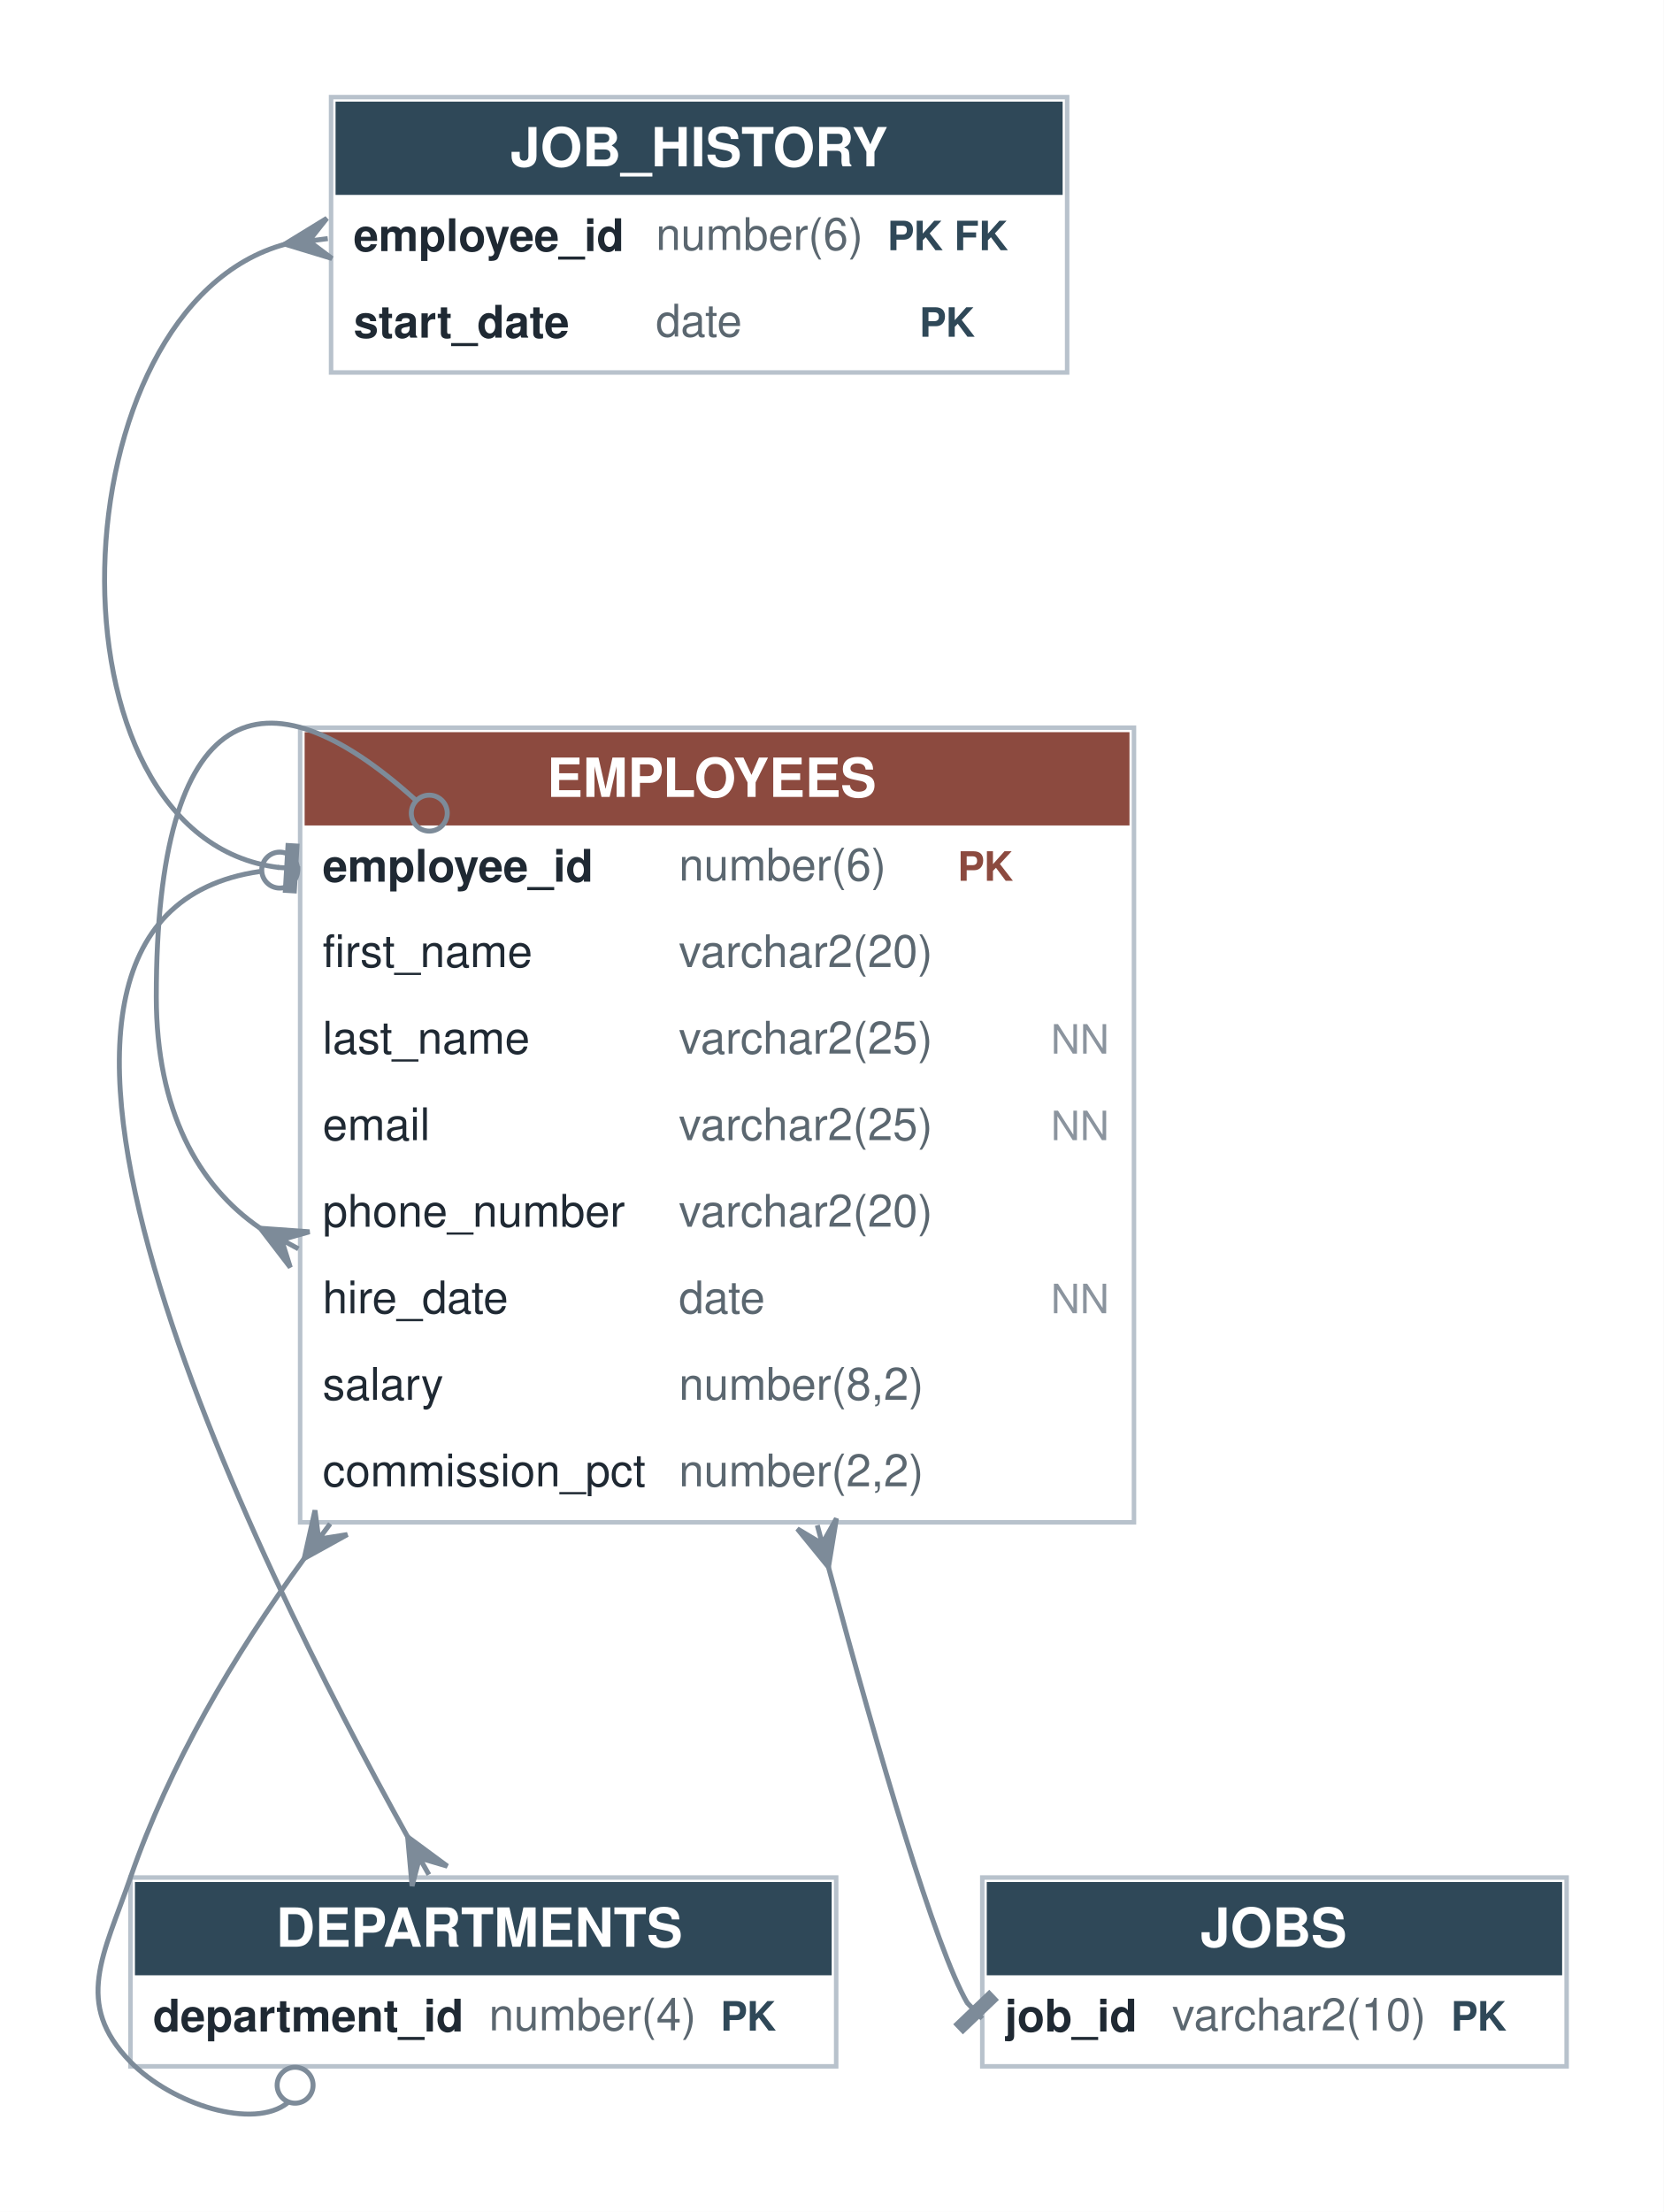
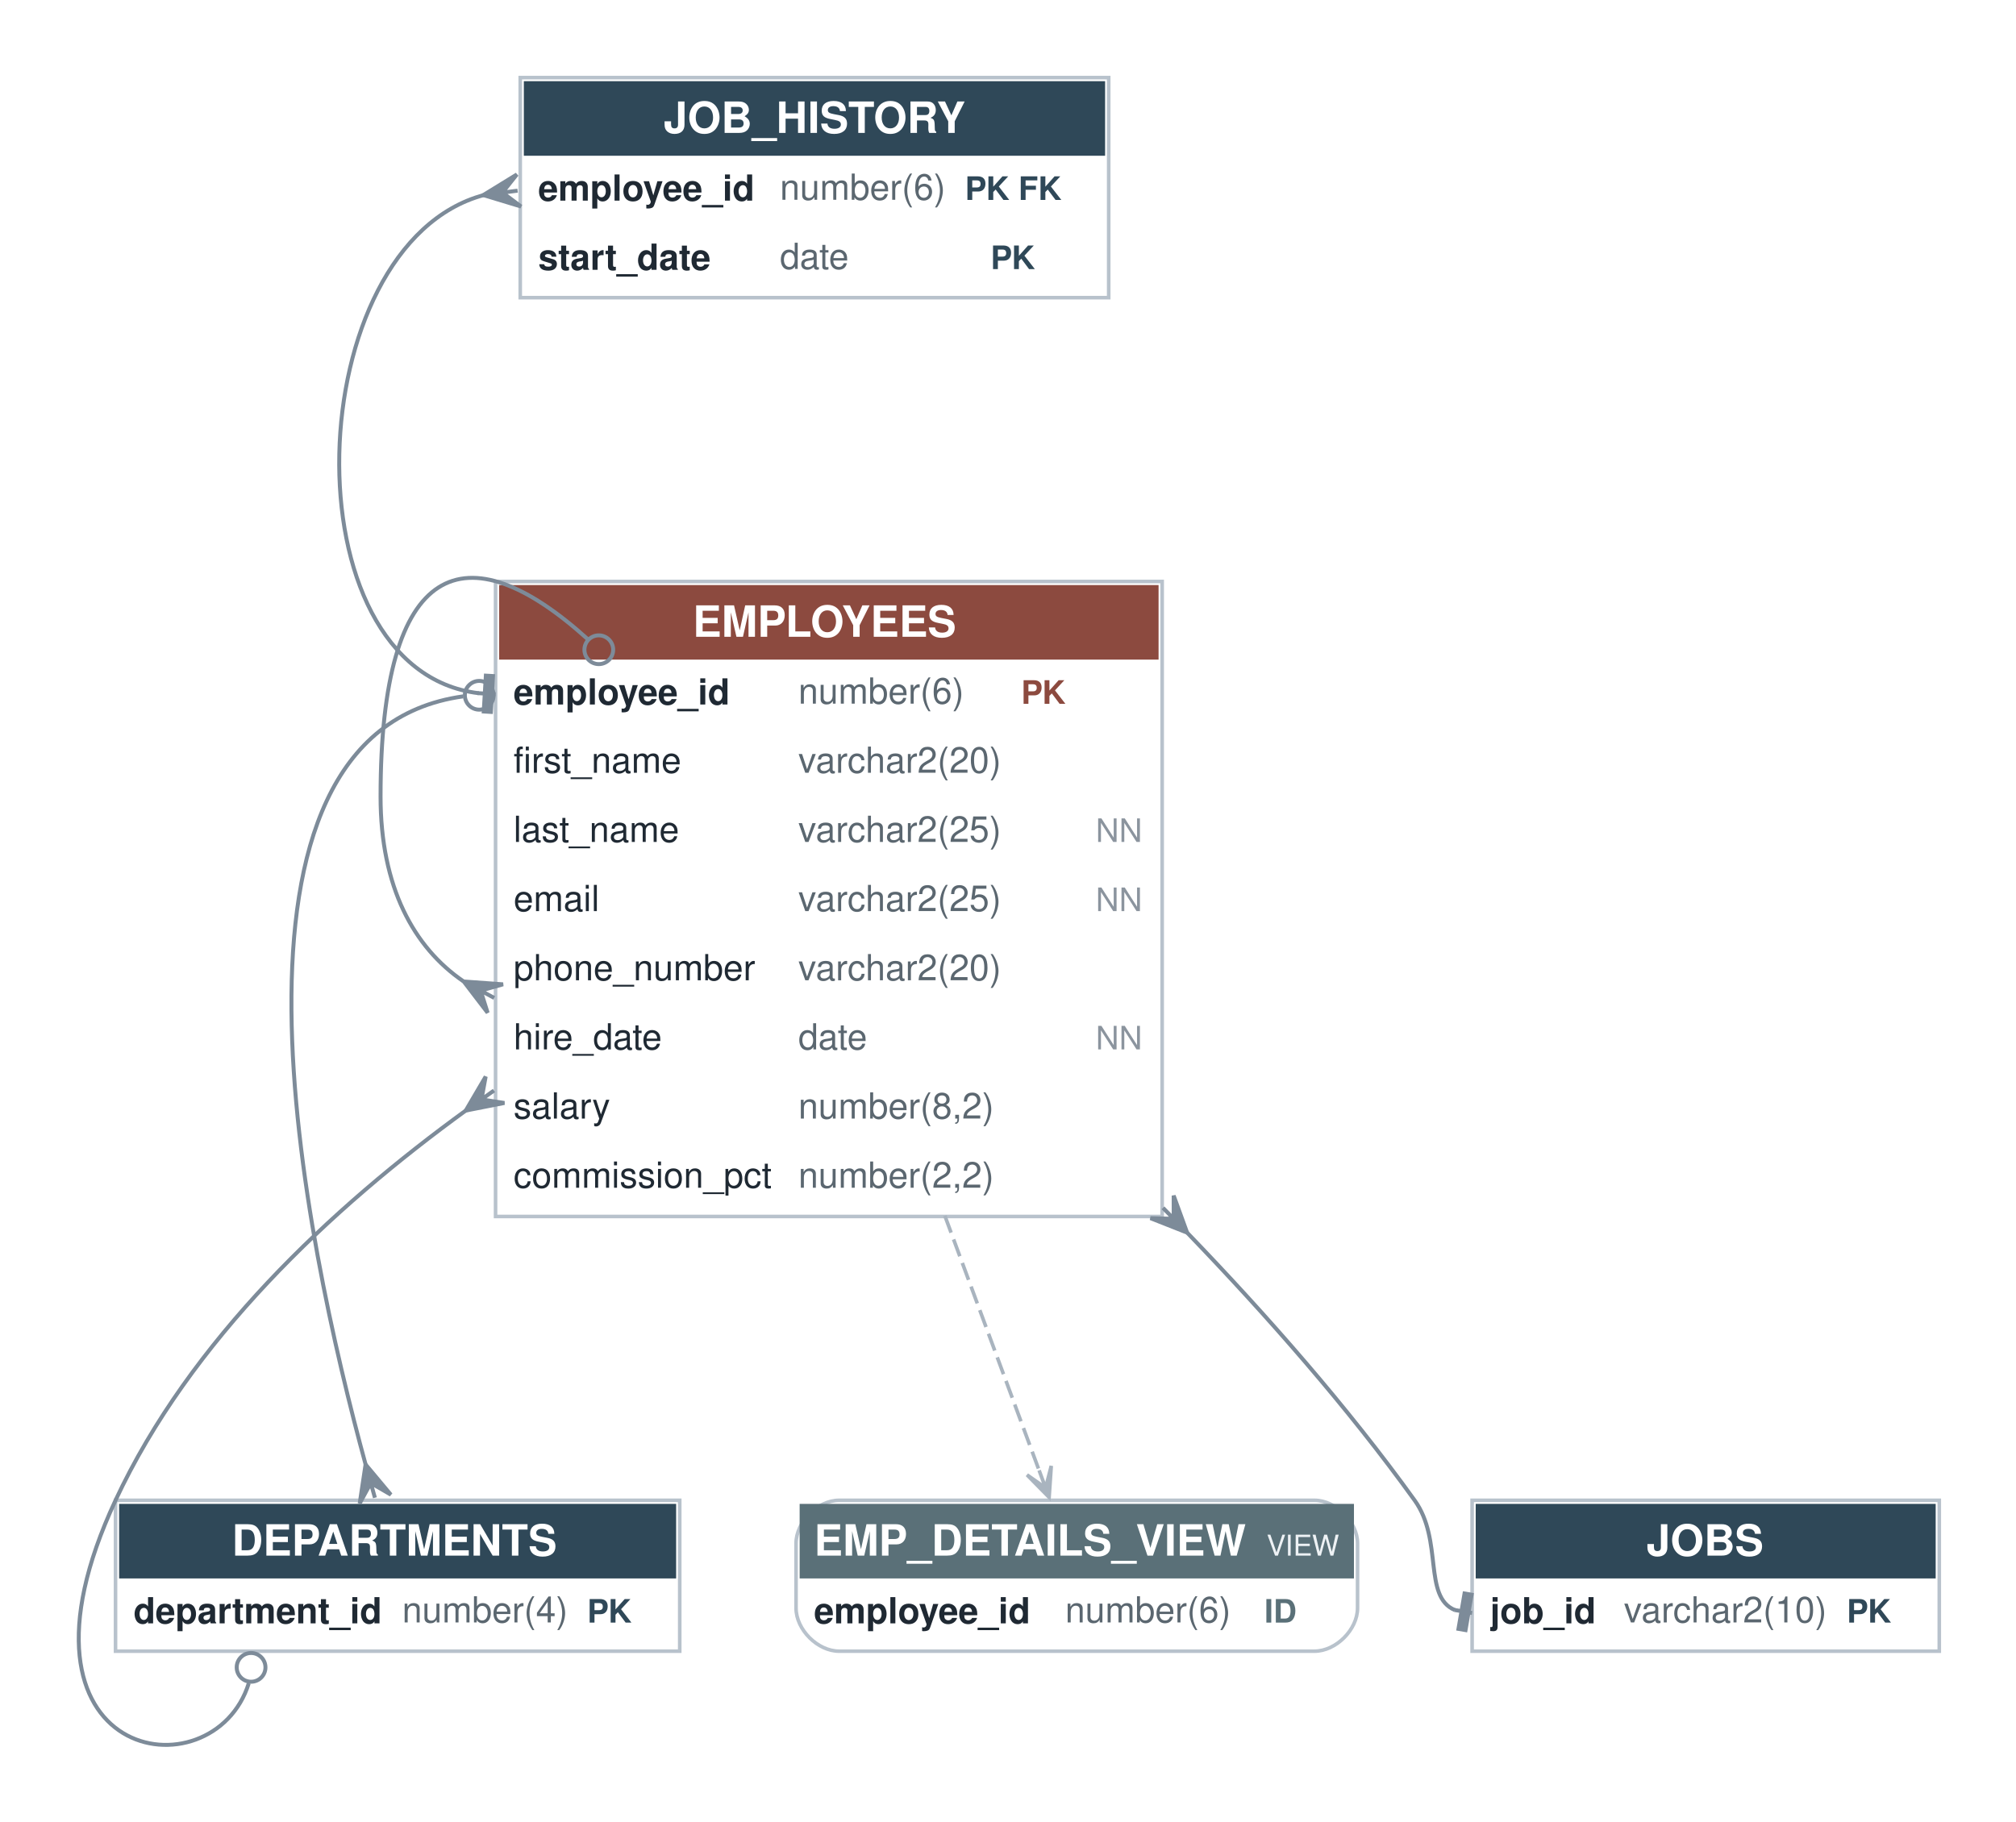
- <svg xmlns="http://www.w3.org/2000/svg" width="370pt" height="492pt" viewBox="0.00 0.00 370.00 492.00">
-   <g id="graph0" class="graph" transform="scale(1 1) rotate(0) translate(21.6 470.37)">
-     <polygon fill="white" stroke="none" points="-21.6,21.6 -21.6,-470.37 348.52,-470.37 348.52,21.6 -21.6,21.6" />
+ <svg xmlns="http://www.w3.org/2000/svg" width="561pt" height="507pt" viewBox="0.00 0.00 561.00 507.00">
+   <g id="graph0" class="graph" transform="scale(1 1) rotate(0) translate(21.6 485.89)">
+     <polygon fill="white" stroke="none" points="-21.6,21.6 -21.6,-485.89 539.65,-485.89 539.65,21.6 -21.6,21.6" />
    <g id="node1" class="node">
-       <polygon fill="#ffffff" stroke="none" points="45.17,-131.77 45.17,-308.52 230.67,-308.52 230.67,-131.77 45.17,-131.77" />
-       <polygon fill="none" stroke="#b8c2cc" points="45.17,-131.77 45.17,-308.52 230.67,-308.52 230.67,-131.77 45.17,-131.77" />
-       <polygon fill="#8c4a3f" stroke="none" points="46.17,-286.77 46.17,-307.52 229.67,-307.52 229.67,-286.77 46.17,-286.77" />
-       <text xml:space="preserve" text-anchor="start" x="100.05" y="-293.12" font-family="Helvetica,Arial,sans-serif" font-weight="bold" font-size="12.00" fill="white">EMPLOYEES</text>
-       <text xml:space="preserve" text-anchor="start" x="50.17" y="-274.27" font-family="Helvetica,Arial,sans-serif" font-weight="bold" font-size="10.00" fill="#1f2933">employee_id</text>
-       <text xml:space="preserve" text-anchor="start" x="129.42" y="-274.52" font-family="Helvetica,Arial,sans-serif" font-size="10.00" fill="#5b6770">number(6)</text>
-       <text xml:space="preserve" text-anchor="start" x="191.42" y="-274.47" font-family="Helvetica,Arial,sans-serif" font-weight="bold" font-size="9.00" fill="#8c4a3f">PK</text>
-       <text xml:space="preserve" text-anchor="start" x="50.17" y="-255.27" font-family="Helvetica,Arial,sans-serif" font-size="10.00" fill="#1f2933">first_name</text>
-       <text xml:space="preserve" text-anchor="start" x="129.42" y="-255.27" font-family="Helvetica,Arial,sans-serif" font-size="10.00" fill="#5b6770">varchar2(20)</text>
-       <text xml:space="preserve" text-anchor="start" x="50.17" y="-236.02" font-family="Helvetica,Arial,sans-serif" font-size="10.00" fill="#1f2933">last_name</text>
-       <text xml:space="preserve" text-anchor="start" x="129.42" y="-236.02" font-family="Helvetica,Arial,sans-serif" font-size="10.00" fill="#5b6770">varchar2(25)</text>
-       <text xml:space="preserve" text-anchor="start" x="212.17" y="-236.02" font-family="Helvetica,Arial,sans-serif" font-size="9.00" fill="#8b949e">NN</text>
-       <text xml:space="preserve" text-anchor="start" x="50.17" y="-216.77" font-family="Helvetica,Arial,sans-serif" font-size="10.00" fill="#1f2933">email</text>
-       <text xml:space="preserve" text-anchor="start" x="129.42" y="-216.77" font-family="Helvetica,Arial,sans-serif" font-size="10.00" fill="#5b6770">varchar2(25)</text>
-       <text xml:space="preserve" text-anchor="start" x="212.17" y="-216.77" font-family="Helvetica,Arial,sans-serif" font-size="9.00" fill="#8b949e">NN</text>
-       <text xml:space="preserve" text-anchor="start" x="50.17" y="-197.52" font-family="Helvetica,Arial,sans-serif" font-size="10.00" fill="#1f2933">phone_number</text>
-       <text xml:space="preserve" text-anchor="start" x="129.42" y="-197.52" font-family="Helvetica,Arial,sans-serif" font-size="10.00" fill="#5b6770">varchar2(20)</text>
-       <text xml:space="preserve" text-anchor="start" x="50.17" y="-178.27" font-family="Helvetica,Arial,sans-serif" font-size="10.00" fill="#1f2933">hire_date</text>
-       <text xml:space="preserve" text-anchor="start" x="129.42" y="-178.27" font-family="Helvetica,Arial,sans-serif" font-size="10.00" fill="#5b6770">date</text>
-       <text xml:space="preserve" text-anchor="start" x="212.17" y="-178.27" font-family="Helvetica,Arial,sans-serif" font-size="9.00" fill="#8b949e">NN</text>
-       <text xml:space="preserve" text-anchor="start" x="50.17" y="-159.02" font-family="Helvetica,Arial,sans-serif" font-size="10.00" fill="#1f2933">salary</text>
-       <text xml:space="preserve" text-anchor="start" x="129.42" y="-159.02" font-family="Helvetica,Arial,sans-serif" font-size="10.00" fill="#5b6770">number(8,2)</text>
-       <text xml:space="preserve" text-anchor="start" x="50.17" y="-139.77" font-family="Helvetica,Arial,sans-serif" font-size="10.00" fill="#1f2933">commission_pct</text>
-       <text xml:space="preserve" text-anchor="start" x="129.42" y="-139.77" font-family="Helvetica,Arial,sans-serif" font-size="10.00" fill="#5b6770">number(2,2)</text>
+       <polygon fill="#ffffff" stroke="none" points="116.3,-147.29 116.3,-324.04 301.8,-324.04 301.8,-147.29 116.3,-147.29" />
+       <polygon fill="none" stroke="#b8c2cc" points="116.3,-147.29 116.3,-324.04 301.8,-324.04 301.8,-147.29 116.3,-147.29" />
+       <polygon fill="#8c4a3f" stroke="none" points="117.3,-302.29 117.3,-323.04 300.8,-323.04 300.8,-302.29 117.3,-302.29" />
+       <text xml:space="preserve" text-anchor="start" x="171.17" y="-308.64" font-family="Helvetica,Arial,sans-serif" font-weight="bold" font-size="12.00" fill="white">EMPLOYEES</text>
+       <text xml:space="preserve" text-anchor="start" x="121.3" y="-289.79" font-family="Helvetica,Arial,sans-serif" font-weight="bold" font-size="10.00" fill="#1f2933">employee_id</text>
+       <text xml:space="preserve" text-anchor="start" x="200.55" y="-290.04" font-family="Helvetica,Arial,sans-serif" font-size="10.00" fill="#5b6770">number(6)</text>
+       <text xml:space="preserve" text-anchor="start" x="262.55" y="-289.99" font-family="Helvetica,Arial,sans-serif" font-weight="bold" font-size="9.00" fill="#8c4a3f">PK</text>
+       <text xml:space="preserve" text-anchor="start" x="121.3" y="-270.79" font-family="Helvetica,Arial,sans-serif" font-size="10.00" fill="#1f2933">first_name</text>
+       <text xml:space="preserve" text-anchor="start" x="200.55" y="-270.79" font-family="Helvetica,Arial,sans-serif" font-size="10.00" fill="#5b6770">varchar2(20)</text>
+       <text xml:space="preserve" text-anchor="start" x="121.3" y="-251.54" font-family="Helvetica,Arial,sans-serif" font-size="10.00" fill="#1f2933">last_name</text>
+       <text xml:space="preserve" text-anchor="start" x="200.55" y="-251.54" font-family="Helvetica,Arial,sans-serif" font-size="10.00" fill="#5b6770">varchar2(25)</text>
+       <text xml:space="preserve" text-anchor="start" x="283.3" y="-251.54" font-family="Helvetica,Arial,sans-serif" font-size="9.00" fill="#8b949e">NN</text>
+       <text xml:space="preserve" text-anchor="start" x="121.3" y="-232.29" font-family="Helvetica,Arial,sans-serif" font-size="10.00" fill="#1f2933">email</text>
+       <text xml:space="preserve" text-anchor="start" x="200.55" y="-232.29" font-family="Helvetica,Arial,sans-serif" font-size="10.00" fill="#5b6770">varchar2(25)</text>
+       <text xml:space="preserve" text-anchor="start" x="283.3" y="-232.29" font-family="Helvetica,Arial,sans-serif" font-size="9.00" fill="#8b949e">NN</text>
+       <text xml:space="preserve" text-anchor="start" x="121.3" y="-213.04" font-family="Helvetica,Arial,sans-serif" font-size="10.00" fill="#1f2933">phone_number</text>
+       <text xml:space="preserve" text-anchor="start" x="200.55" y="-213.04" font-family="Helvetica,Arial,sans-serif" font-size="10.00" fill="#5b6770">varchar2(20)</text>
+       <text xml:space="preserve" text-anchor="start" x="121.3" y="-193.79" font-family="Helvetica,Arial,sans-serif" font-size="10.00" fill="#1f2933">hire_date</text>
+       <text xml:space="preserve" text-anchor="start" x="200.55" y="-193.79" font-family="Helvetica,Arial,sans-serif" font-size="10.00" fill="#5b6770">date</text>
+       <text xml:space="preserve" text-anchor="start" x="283.3" y="-193.79" font-family="Helvetica,Arial,sans-serif" font-size="9.00" fill="#8b949e">NN</text>
+       <text xml:space="preserve" text-anchor="start" x="121.3" y="-174.54" font-family="Helvetica,Arial,sans-serif" font-size="10.00" fill="#1f2933">salary</text>
+       <text xml:space="preserve" text-anchor="start" x="200.55" y="-174.54" font-family="Helvetica,Arial,sans-serif" font-size="10.00" fill="#5b6770">number(8,2)</text>
+       <text xml:space="preserve" text-anchor="start" x="121.3" y="-155.29" font-family="Helvetica,Arial,sans-serif" font-size="10.00" fill="#1f2933">commission_pct</text>
+       <text xml:space="preserve" text-anchor="start" x="200.55" y="-155.29" font-family="Helvetica,Arial,sans-serif" font-size="10.00" fill="#5b6770">number(2,2)</text>
    </g>
    <g id="edge4" class="edge">
-       <path fill="none" stroke="#7d8b99" stroke-width="1.1" d="M36.26,-197.2C22.41,-206.66 13.17,-223.46 13.17,-248.64 13.17,-314.8 36.95,-323.06 70.76,-292.52" />
-       <polygon fill="#7d8b99" stroke="#7d8b99" stroke-width="1.1" points="36.31,-197.17 47.25,-196.39 41.04,-194.63 44.79,-192.6 44.79,-192.6 44.79,-192.6 41.04,-194.63 42.98,-188.47 36.31,-197.17" />
-       <ellipse fill="none" stroke="#7d8b99" stroke-width="1.1" cx="73.9" cy="-289.51" rx="4" ry="4" />
+       <path fill="none" stroke="#7d8b99" stroke-width="1.1" d="M107.38,-212.73C93.53,-222.19 84.3,-238.98 84.3,-264.17 84.3,-330.33 108.08,-338.58 141.89,-308.04" />
+       <polygon fill="#7d8b99" stroke="#7d8b99" stroke-width="1.1" points="107.44,-212.7 118.38,-211.91 112.16,-210.15 115.92,-208.13 115.92,-208.13 115.92,-208.13 112.16,-210.15 114.1,-203.99 107.44,-212.7" />
+       <ellipse fill="none" stroke="#7d8b99" stroke-width="1.1" cx="145.03" cy="-305.04" rx="4" ry="4" />
    </g>
    <g id="node2" class="node">
-       <polygon fill="#ffffff" stroke="none" points="7.42,-10.77 7.42,-52.77 164.42,-52.77 164.42,-10.77 7.42,-10.77" />
-       <polygon fill="none" stroke="#b8c2cc" points="7.42,-10.77 7.42,-52.77 164.42,-52.77 164.42,-10.77 7.42,-10.77" />
-       <polygon fill="#2f4858" stroke="none" points="8.42,-31.02 8.42,-51.77 163.42,-51.77 163.42,-31.02 8.42,-31.02" />
-       <text xml:space="preserve" text-anchor="start" x="39.8" y="-37.37" font-family="Helvetica,Arial,sans-serif" font-weight="bold" font-size="12.00" fill="white">DEPARTMENTS</text>
-       <text xml:space="preserve" text-anchor="start" x="12.42" y="-18.52" font-family="Helvetica,Arial,sans-serif" font-weight="bold" font-size="10.00" fill="#1f2933">department_id</text>
-       <text xml:space="preserve" text-anchor="start" x="87.17" y="-18.77" font-family="Helvetica,Arial,sans-serif" font-size="10.00" fill="#5b6770">number(4)</text>
-       <text xml:space="preserve" text-anchor="start" x="138.67" y="-18.72" font-family="Helvetica,Arial,sans-serif" font-weight="bold" font-size="9.00" fill="#2f4858">PK</text>
+       <polygon fill="#ffffff" stroke="none" points="10.55,-26.29 10.55,-68.29 167.55,-68.29 167.55,-26.29 10.55,-26.29" />
+       <polygon fill="none" stroke="#b8c2cc" points="10.55,-26.29 10.55,-68.29 167.55,-68.29 167.55,-26.29 10.55,-26.29" />
+       <polygon fill="#2f4858" stroke="none" points="11.55,-46.54 11.55,-67.29 166.55,-67.29 166.55,-46.54 11.55,-46.54" />
+       <text xml:space="preserve" text-anchor="start" x="42.92" y="-52.89" font-family="Helvetica,Arial,sans-serif" font-weight="bold" font-size="12.00" fill="white">DEPARTMENTS</text>
+       <text xml:space="preserve" text-anchor="start" x="15.55" y="-34.04" font-family="Helvetica,Arial,sans-serif" font-weight="bold" font-size="10.00" fill="#1f2933">department_id</text>
+       <text xml:space="preserve" text-anchor="start" x="90.3" y="-34.29" font-family="Helvetica,Arial,sans-serif" font-size="10.00" fill="#5b6770">number(4)</text>
+       <text xml:space="preserve" text-anchor="start" x="141.8" y="-34.24" font-family="Helvetica,Arial,sans-serif" font-weight="bold" font-size="9.00" fill="#2f4858">PK</text>
    </g>
    <g id="edge2" class="edge">
-       <path fill="none" stroke="#7d8b99" stroke-width="1.1" d="M46.13,-123.81C30.25,-102.02 16.08,-77.84 7.42,-52.77 1.47,-35.54 -5.29,-24.82 7.42,-11.77 16.72,-2.22 34.91,3.43 42.43,-2.69" />
-       <polygon fill="#7d8b99" stroke="#7d8b99" stroke-width="1.1" points="46.08,-123.74 48.47,-134.44 49.3,-128.03 51.85,-131.45 51.85,-131.45 51.85,-131.45 49.3,-128.03 55.68,-129.05 46.08,-123.74" />
-       <ellipse fill="none" stroke="#7d8b99" stroke-width="1.1" cx="44.05" cy="-6.57" rx="4" ry="4" />
+       <path fill="none" stroke="#7d8b99" stroke-width="1.1" d="M108.36,-177.03C70.34,-149.46 31.27,-112.71 10.55,-68.29 -23.61,4.91 37.83,14.25 47.63,-17.38" />
+       <polygon fill="#7d8b99" stroke="#7d8b99" stroke-width="1.1" points="108,-176.77 113.55,-186.23 112.38,-179.87 115.85,-182.34 115.85,-182.34 115.85,-182.34 112.38,-179.87 118.76,-178.89 108,-176.77" />
+       <ellipse fill="none" stroke="#7d8b99" stroke-width="1.1" cx="48.27" cy="-21.79" rx="4" ry="4" />
    </g>
    <g id="node3" class="node">
-       <polygon fill="#ffffff" stroke="none" points="196.92,-10.77 196.92,-52.77 326.92,-52.77 326.92,-10.77 196.92,-10.77" />
-       <polygon fill="none" stroke="#b8c2cc" points="196.92,-10.77 196.92,-52.77 326.92,-52.77 326.92,-10.77 196.92,-10.77" />
-       <polygon fill="#2f4858" stroke="none" points="197.92,-31.02 197.92,-51.77 325.92,-51.77 325.92,-31.02 197.92,-31.02" />
-       <text xml:space="preserve" text-anchor="start" x="245.42" y="-37.37" font-family="Helvetica,Arial,sans-serif" font-weight="bold" font-size="12.00" fill="white">JOBS</text>
-       <text xml:space="preserve" text-anchor="start" x="201.92" y="-18.52" font-family="Helvetica,Arial,sans-serif" font-weight="bold" font-size="10.00" fill="#1f2933">job_id</text>
-       <text xml:space="preserve" text-anchor="start" x="239.17" y="-18.77" font-family="Helvetica,Arial,sans-serif" font-size="10.00" fill="#5b6770">varchar2(10)</text>
-       <text xml:space="preserve" text-anchor="start" x="301.17" y="-18.72" font-family="Helvetica,Arial,sans-serif" font-weight="bold" font-size="9.00" fill="#2f4858">PK</text>
+       <path fill="#ffffff" stroke="none" d="M211.92,-26.29C211.92,-26.29 344.17,-26.29 344.17,-26.29 350.17,-26.29 356.17,-32.29 356.17,-38.29 356.17,-38.29 356.17,-56.29 356.17,-56.29 356.17,-62.29 350.17,-68.29 344.17,-68.29 344.17,-68.29 211.92,-68.29 211.92,-68.29 205.92,-68.29 199.92,-62.29 199.92,-56.29 199.92,-56.29 199.92,-38.29 199.92,-38.29 199.92,-32.29 205.92,-26.29 211.92,-26.29" />
+       <path fill="none" stroke="#b8c2cc" d="M211.92,-26.29C211.92,-26.29 344.17,-26.29 344.17,-26.29 350.17,-26.29 356.17,-32.29 356.17,-38.29 356.17,-38.29 356.17,-56.29 356.17,-56.29 356.17,-62.29 350.17,-68.29 344.17,-68.29 344.17,-68.29 211.92,-68.29 211.92,-68.29 205.92,-68.29 199.92,-62.29 199.92,-56.29 199.92,-56.29 199.92,-38.29 199.92,-38.29 199.92,-32.29 205.92,-26.29 211.92,-26.29" />
+       <polygon fill="#5a7078" stroke="none" points="200.92,-46.54 200.92,-67.29 355.17,-67.29 355.17,-46.54 200.92,-46.54" />
+       <text xml:space="preserve" text-anchor="start" x="204.92" y="-52.89" font-family="Helvetica,Arial,sans-serif" font-weight="bold" font-size="12.00" fill="white">EMP_DETAILS_VIEW</text>
+       <text xml:space="preserve" text-anchor="start" x="326.42" y="-52.89" font-family="Helvetica,Arial,sans-serif" font-size="8.00" fill="#eef2f5">  VIEW</text>
+       <text xml:space="preserve" text-anchor="start" x="204.92" y="-34.04" font-family="Helvetica,Arial,sans-serif" font-weight="bold" font-size="10.00" fill="#1f2933">employee_id</text>
+       <text xml:space="preserve" text-anchor="start" x="274.8" y="-34.29" font-family="Helvetica,Arial,sans-serif" font-size="10.00" fill="#5b6770">number(6)</text>
+       <text xml:space="preserve" text-anchor="start" x="330.24" y="-34.24" font-family="Helvetica,Arial,sans-serif" font-weight="bold" font-size="9.00" fill="#5a7078">ID</text>
+     </g>
+     <g id="edge6" class="edge">
+       <path fill="none" stroke="#a9b4bf" stroke-dasharray="5,2" d="M241.33,-147.48C250.83,-121.8 260.57,-95.51 267.62,-76.45" />
+       <polygon fill="#a9b4bf" stroke="#a9b4bf" points="270.34,-69.12 270.94,-77.87 269.37,-71.73 267.56,-76.62 267.56,-76.62 267.56,-76.62 269.37,-71.73 264.19,-75.37 270.34,-69.12" />
+     </g>
+     <g id="node4" class="node">
+       <polygon fill="#ffffff" stroke="none" points="388.05,-26.29 388.05,-68.29 518.05,-68.29 518.05,-26.29 388.05,-26.29" />
+       <polygon fill="none" stroke="#b8c2cc" points="388.05,-26.29 388.05,-68.29 518.05,-68.29 518.05,-26.29 388.05,-26.29" />
+       <polygon fill="#2f4858" stroke="none" points="389.05,-46.54 389.05,-67.29 517.05,-67.29 517.05,-46.54 389.05,-46.54" />
+       <text xml:space="preserve" text-anchor="start" x="436.55" y="-52.89" font-family="Helvetica,Arial,sans-serif" font-weight="bold" font-size="12.00" fill="white">JOBS</text>
+       <text xml:space="preserve" text-anchor="start" x="393.05" y="-34.04" font-family="Helvetica,Arial,sans-serif" font-weight="bold" font-size="10.00" fill="#1f2933">job_id</text>
+       <text xml:space="preserve" text-anchor="start" x="430.3" y="-34.29" font-family="Helvetica,Arial,sans-serif" font-size="10.00" fill="#5b6770">varchar2(10)</text>
+       <text xml:space="preserve" text-anchor="start" x="492.3" y="-34.24" font-family="Helvetica,Arial,sans-serif" font-weight="bold" font-size="9.00" fill="#2f4858">PK</text>
    </g>
    <g id="edge3" class="edge">
-       <path fill="none" stroke="#7d8b99" stroke-width="1.1" d="M162.69,-121.86C174.02,-79.7 186.48,-37.16 193.57,-24.9" />
-       <polygon fill="#7d8b99" stroke="#7d8b99" stroke-width="1.1" points="162.71,-121.81 155.78,-130.32 161.32,-127 160.22,-131.12 160.22,-131.12 160.22,-131.12 161.32,-127 164.48,-132.64 162.71,-121.81" />
-       <polygon fill="#7d8b99" stroke="#7d8b99" stroke-width="1.1" points="192.62,-18.66 199.85,-25.57 198.46,-27.02 191.23,-20.11 192.62,-18.66" />
-       <polyline fill="none" stroke="#7d8b99" stroke-width="1.1" points="196.92,-21.39 193.47,-25.01" />
+       <path fill="none" stroke="#7d8b99" stroke-width="1.1" d="M308.74,-142.8C331.02,-119.68 353.52,-94.07 372.05,-68.29 380.05,-57.17 374.31,-41.49 383.24,-37.74" />
+       <polygon fill="#7d8b99" stroke="#7d8b99" stroke-width="1.1" points="308.75,-142.79 298.55,-146.82 305.01,-146.64 302.03,-149.69 302.03,-149.69 302.03,-149.69 305.01,-146.64 305,-153.1 308.75,-142.79" />
+       <polygon fill="#7d8b99" stroke="#7d8b99" stroke-width="1.1" points="386.22,-32.16 387.91,-42.01 385.94,-42.35 384.25,-32.5 386.22,-32.16" />
+       <polyline fill="none" stroke="#7d8b99" stroke-width="1.1" points="388.05,-36.92 383.12,-37.77" />
    </g>
    <g id="edge1" class="edge">
-       <path fill="none" stroke="#7d8b99" stroke-width="1.1" d="M69.15,-61.7C34.52,-124.02 -35.86,-266.14 36.25,-276.54" />
-       <polygon fill="#7d8b99" stroke="#7d8b99" stroke-width="1.1" points="69.09,-61.8 77.92,-55.29 71.72,-57.12 73.81,-53.41 73.81,-53.41 73.81,-53.41 71.72,-57.12 70.07,-50.88 69.09,-61.8" />
-       <ellipse fill="none" stroke="#7d8b99" stroke-width="1.1" cx="40.63" cy="-276.84" rx="4" ry="4" />
+       <path fill="none" stroke="#7d8b99" stroke-width="1.1" d="M80.21,-78C63.06,-140.71 33.13,-281.7 107.27,-292.06" />
+       <polygon fill="#7d8b99" stroke="#7d8b99" stroke-width="1.1" points="80.13,-78.27 87.16,-69.86 81.58,-73.1 82.73,-69 82.73,-69 82.73,-69 81.58,-73.1 78.5,-67.43 80.13,-78.27" />
+       <ellipse fill="none" stroke="#7d8b99" stroke-width="1.1" cx="111.76" cy="-292.36" rx="4" ry="4" />
    </g>
-     <g id="node4" class="node">
-       <polygon fill="#ffffff" stroke="none" points="52.05,-387.52 52.05,-448.77 215.8,-448.77 215.8,-387.52 52.05,-387.52" />
-       <polygon fill="none" stroke="#b8c2cc" points="52.05,-387.52 52.05,-448.77 215.8,-448.77 215.8,-387.52 52.05,-387.52" />
-       <polygon fill="#2f4858" stroke="none" points="53.05,-427.02 53.05,-447.77 214.8,-447.77 214.8,-427.02 53.05,-427.02" />
-       <text xml:space="preserve" text-anchor="start" x="91.92" y="-433.37" font-family="Helvetica,Arial,sans-serif" font-weight="bold" font-size="12.00" fill="white">JOB_HISTORY</text>
-       <text xml:space="preserve" text-anchor="start" x="57.05" y="-414.52" font-family="Helvetica,Arial,sans-serif" font-weight="bold" font-size="10.00" fill="#1f2933">employee_id</text>
-       <text xml:space="preserve" text-anchor="start" x="124.3" y="-414.77" font-family="Helvetica,Arial,sans-serif" font-size="10.00" fill="#5b6770">number(6)</text>
-       <text xml:space="preserve" text-anchor="start" x="175.8" y="-414.72" font-family="Helvetica,Arial,sans-serif" font-weight="bold" font-size="9.00" fill="#2f4858">PK FK</text>
-       <text xml:space="preserve" text-anchor="start" x="57.05" y="-395.27" font-family="Helvetica,Arial,sans-serif" font-weight="bold" font-size="10.00" fill="#1f2933">start_date</text>
-       <text xml:space="preserve" text-anchor="start" x="124.3" y="-395.52" font-family="Helvetica,Arial,sans-serif" font-size="10.00" fill="#5b6770">date</text>
-       <text xml:space="preserve" text-anchor="start" x="182.92" y="-395.47" font-family="Helvetica,Arial,sans-serif" font-weight="bold" font-size="9.00" fill="#2f4858">PK</text>
+     <g id="node5" class="node">
+       <polygon fill="#ffffff" stroke="none" points="123.17,-403.04 123.17,-464.29 286.92,-464.29 286.92,-403.04 123.17,-403.04" />
+       <polygon fill="none" stroke="#b8c2cc" points="123.17,-403.04 123.17,-464.29 286.92,-464.29 286.92,-403.04 123.17,-403.04" />
+       <polygon fill="#2f4858" stroke="none" points="124.17,-442.54 124.17,-463.29 285.92,-463.29 285.92,-442.54 124.17,-442.54" />
+       <text xml:space="preserve" text-anchor="start" x="163.05" y="-448.89" font-family="Helvetica,Arial,sans-serif" font-weight="bold" font-size="12.00" fill="white">JOB_HISTORY</text>
+       <text xml:space="preserve" text-anchor="start" x="128.17" y="-430.04" font-family="Helvetica,Arial,sans-serif" font-weight="bold" font-size="10.00" fill="#1f2933">employee_id</text>
+       <text xml:space="preserve" text-anchor="start" x="195.42" y="-430.29" font-family="Helvetica,Arial,sans-serif" font-size="10.00" fill="#5b6770">number(6)</text>
+       <text xml:space="preserve" text-anchor="start" x="246.92" y="-430.24" font-family="Helvetica,Arial,sans-serif" font-weight="bold" font-size="9.00" fill="#2f4858">PK FK</text>
+       <text xml:space="preserve" text-anchor="start" x="128.17" y="-410.79" font-family="Helvetica,Arial,sans-serif" font-weight="bold" font-size="10.00" fill="#1f2933">start_date</text>
+       <text xml:space="preserve" text-anchor="start" x="195.42" y="-411.04" font-family="Helvetica,Arial,sans-serif" font-size="10.00" fill="#5b6770">date</text>
+       <text xml:space="preserve" text-anchor="start" x="254.05" y="-410.99" font-family="Helvetica,Arial,sans-serif" font-weight="bold" font-size="9.00" fill="#2f4858">PK</text>
    </g>
    <g id="edge5" class="edge">
-       <path fill="none" stroke="#7d8b99" stroke-width="1.1" d="M41.98,-416.09C-9.47,-402.34 -13.51,-283.89 40.48,-277.42" />
-       <polygon fill="#7d8b99" stroke="#7d8b99" stroke-width="1.1" points="41.76,-416.07 51.11,-421.81 47.09,-416.75 51.32,-417.3 51.32,-417.3 51.32,-417.3 47.09,-416.75 52.26,-412.88 41.76,-416.07" />
-       <polygon fill="#7d8b99" stroke="#7d8b99" stroke-width="1.1" points="43.88,-272.21 44.47,-282.19 42.47,-282.31 41.88,-272.33 43.88,-272.21" />
-       <polyline fill="none" stroke="#7d8b99" stroke-width="1.1" points="45.17,-277.14 40.18,-277.44" />
+       <path fill="none" stroke="#7d8b99" stroke-width="1.1" d="M113.11,-431.62C61.66,-417.87 57.62,-299.41 111.61,-292.94" />
+       <polygon fill="#7d8b99" stroke="#7d8b99" stroke-width="1.1" points="112.89,-431.59 122.23,-437.33 118.22,-432.28 122.44,-432.82 122.44,-432.82 122.44,-432.82 118.22,-432.28 123.39,-428.41 112.89,-431.59" />
+       <polygon fill="#7d8b99" stroke="#7d8b99" stroke-width="1.1" points="115.01,-287.73 115.59,-297.72 113.6,-297.83 113.01,-287.85 115.01,-287.73" />
+       <polyline fill="none" stroke="#7d8b99" stroke-width="1.1" points="116.3,-292.67 111.31,-292.96" />
    </g>
  </g>
</svg>
